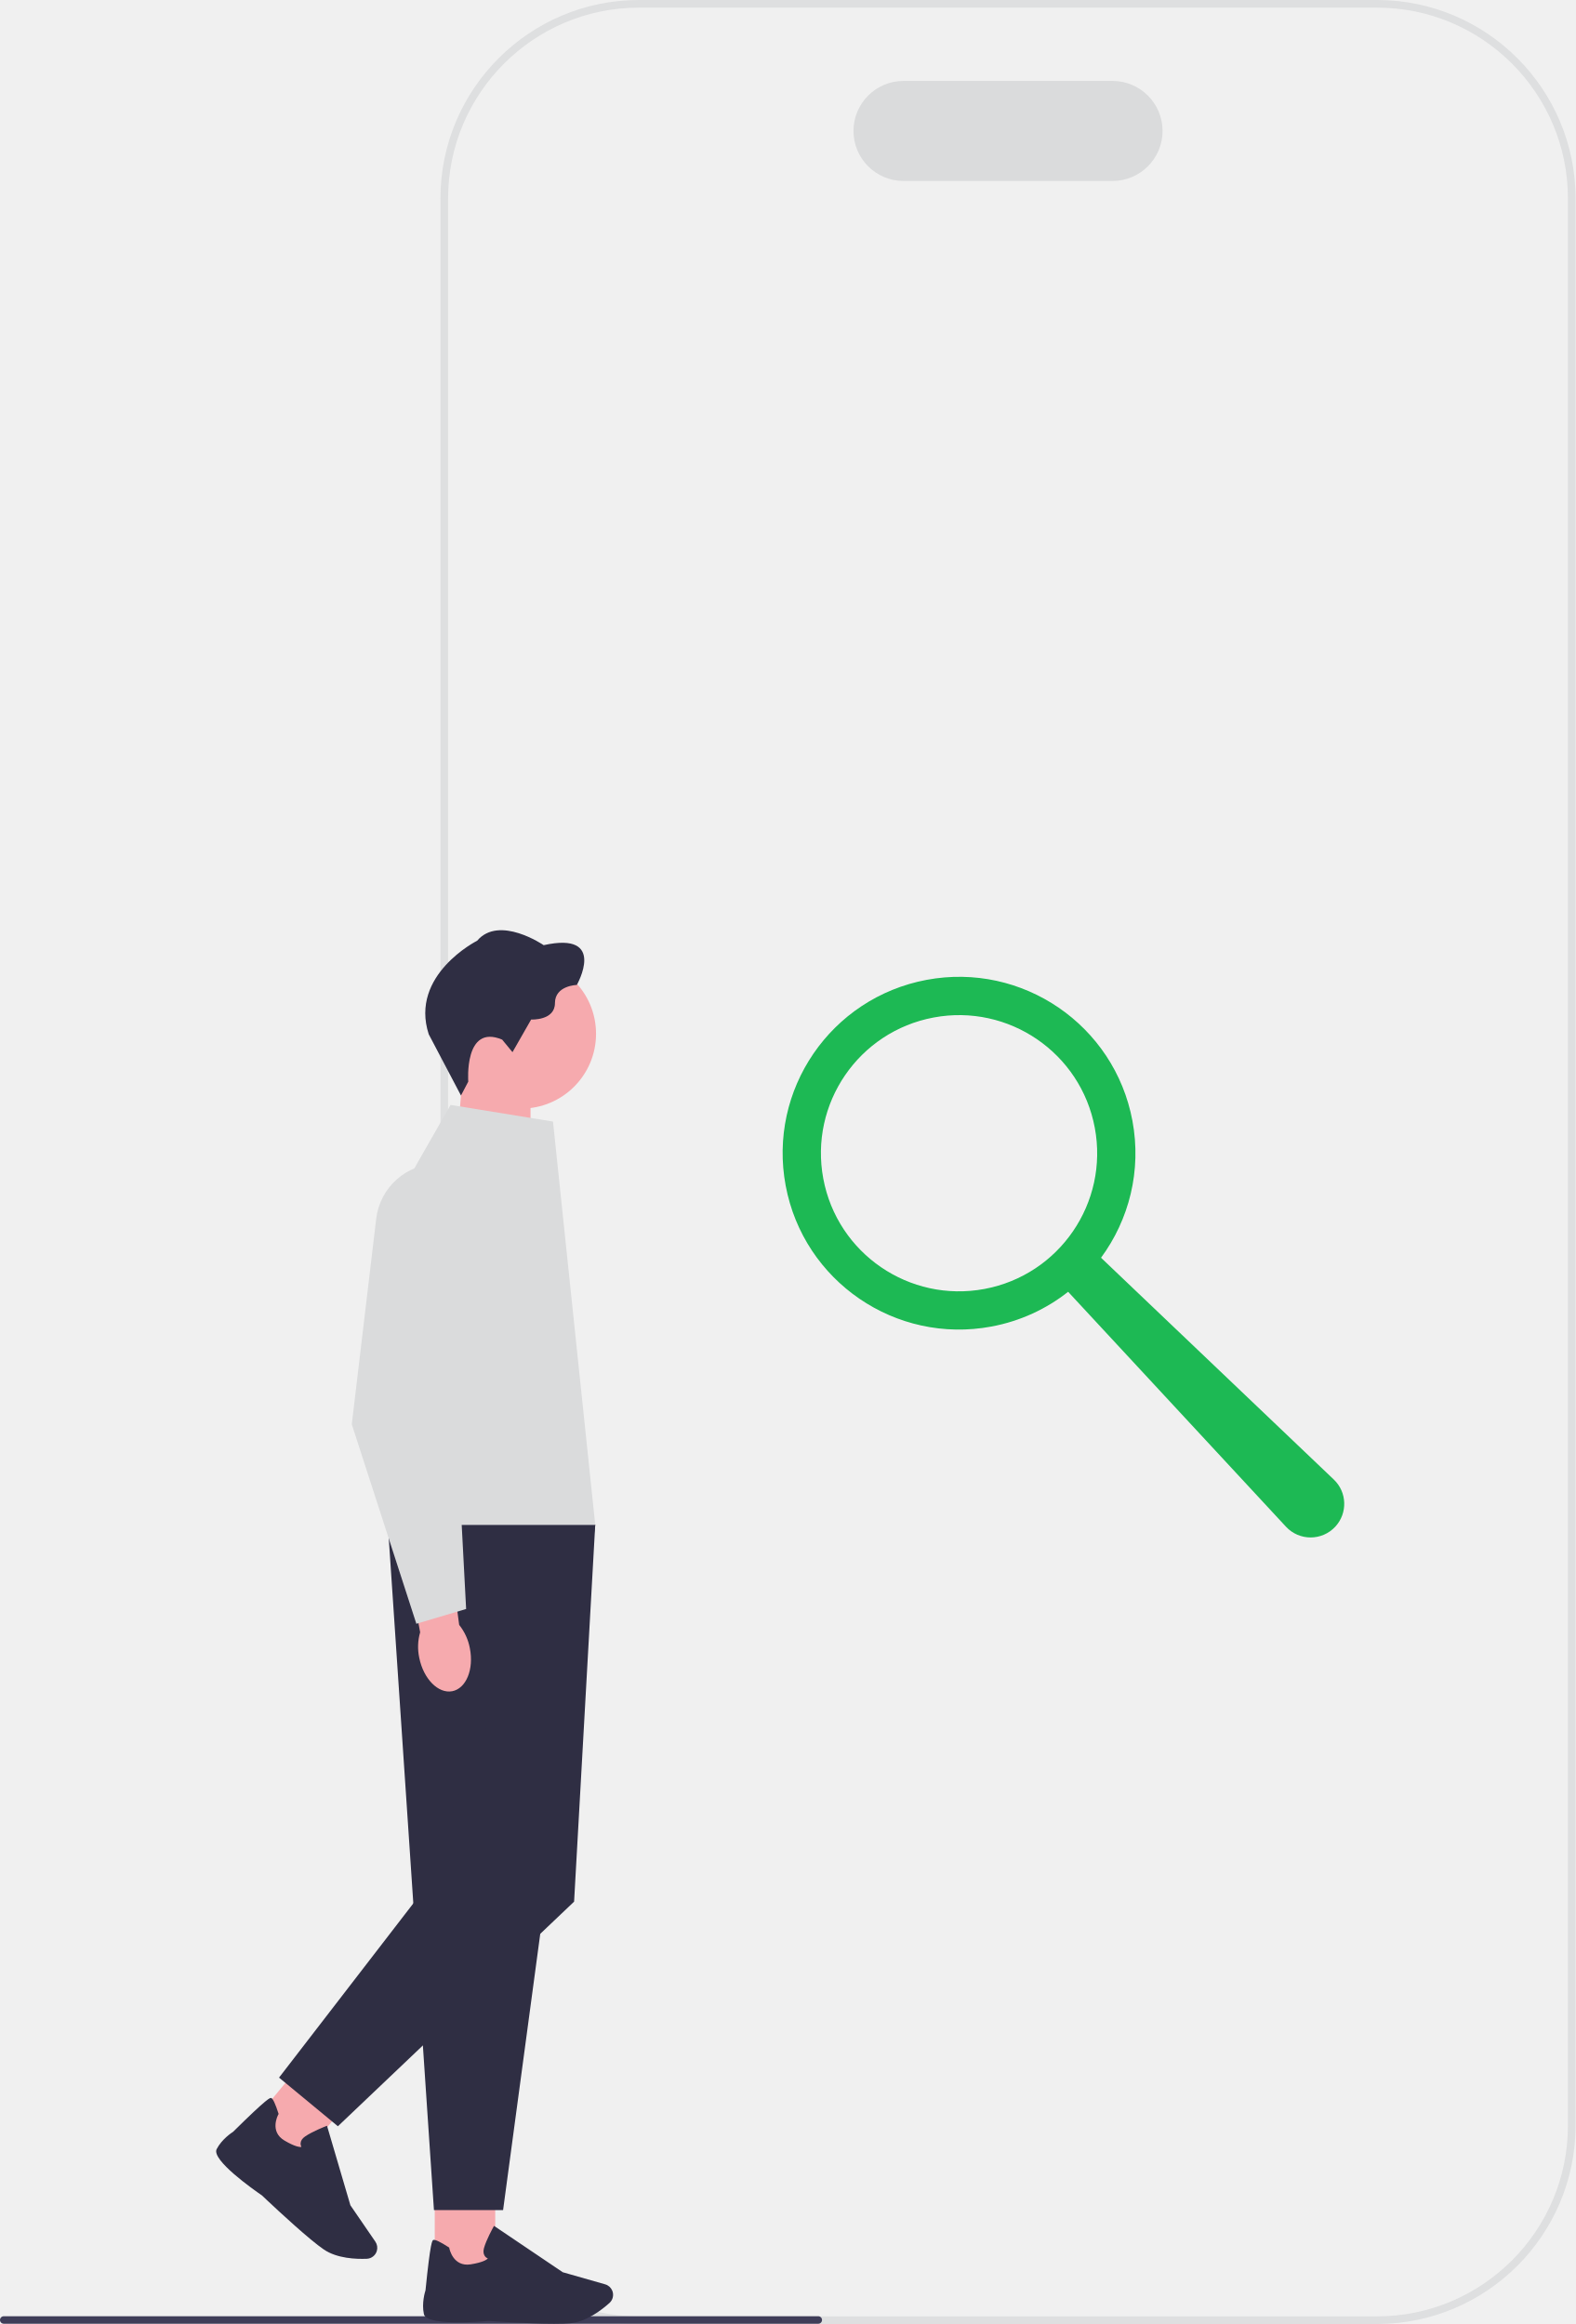
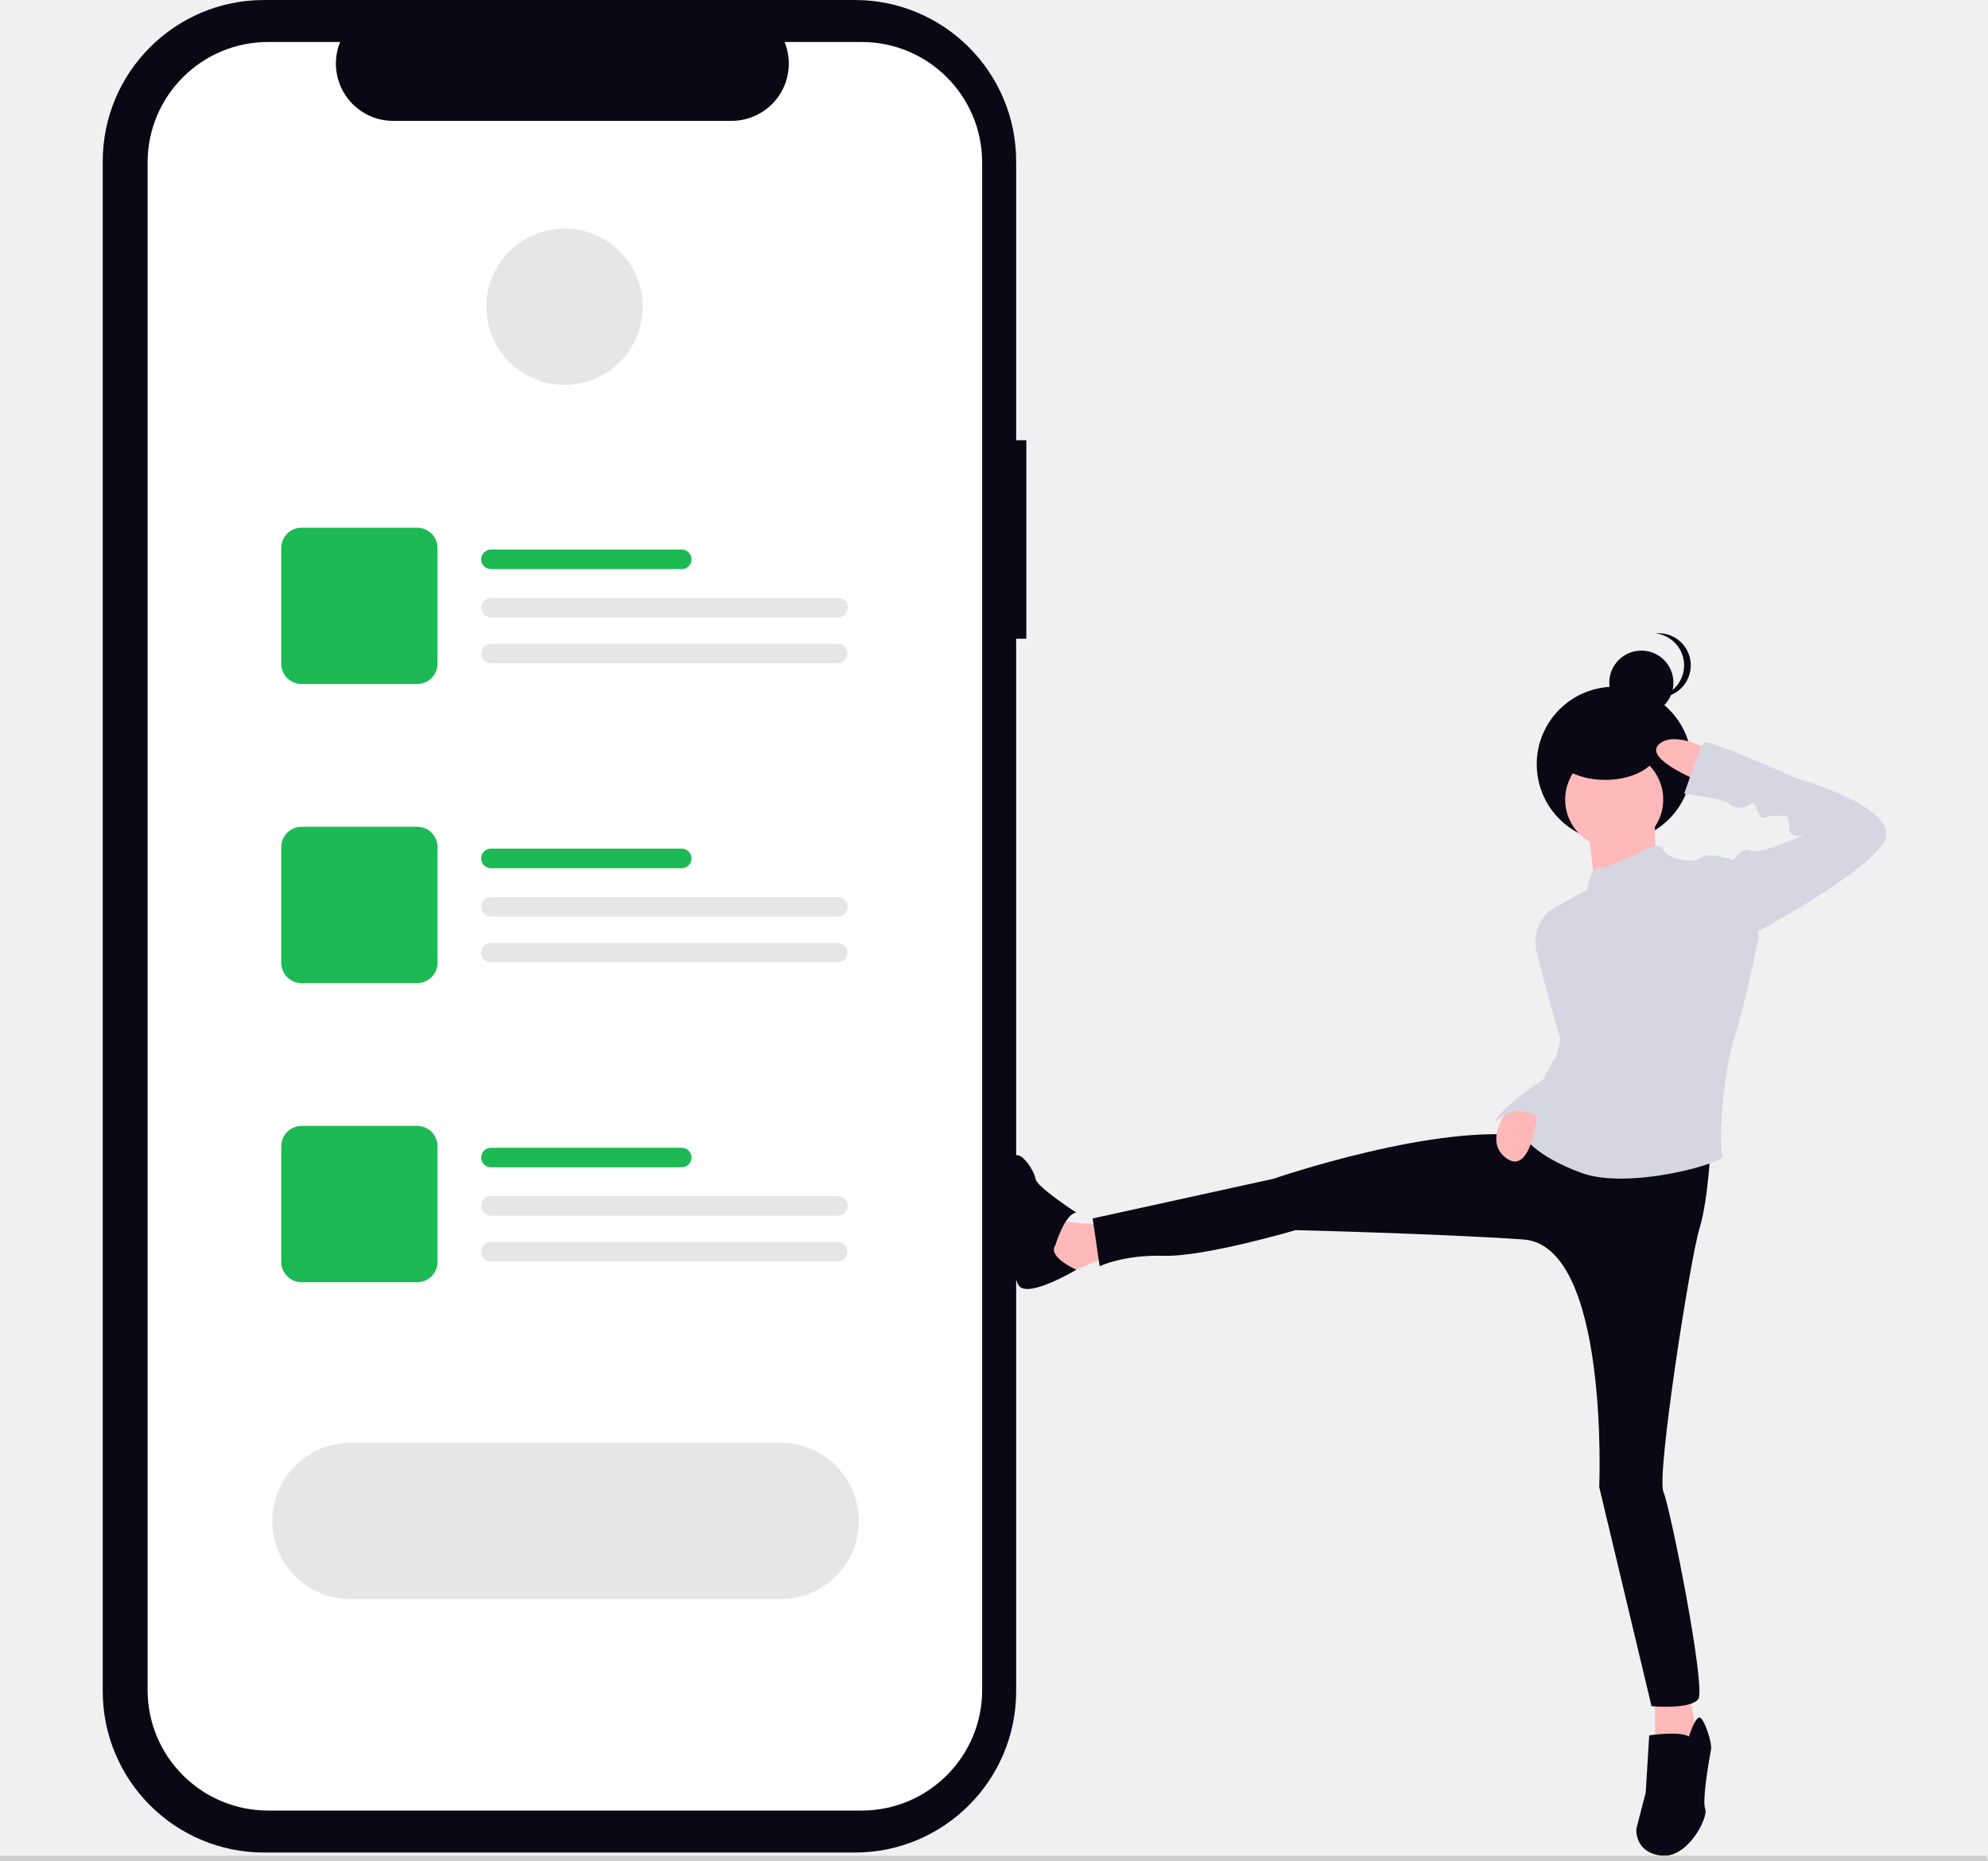
- <svg xmlns="http://www.w3.org/2000/svg" width="412.24" height="608.19" viewBox="0 0 412.24 608.19" role="img" artist="Katerina Limpitsouni" source="https://undraw.co/">
-   <path d="m360.3,608.19h-193.12c-28.64,0-51.94-23.3-51.94-51.94V51.94c0-28.64,23.3-51.94,51.94-51.94h193.12c28.64,0,51.94,23.3,51.94,51.94v504.31c0,28.64-23.3,51.94-51.94,51.94ZM167.18,2c-27.54,0-49.94,22.4-49.94,49.94v504.31c0,27.54,22.4,49.94,49.94,49.94h193.12c27.54,0,49.94-22.4,49.94-49.94V51.94c0-27.54-22.4-49.94-49.94-49.94h-193.12Z" fill="#dedfe0" />
-   <path d="m291.09,47.36h-54.69c-7.22,0-13.09-5.87-13.09-13.09s5.87-13.09,13.09-13.09h54.69c7.22,0,13.09,5.87,13.09,13.09s-5.87,13.09-13.09,13.09Z" fill="#dadbdc" />
-   <path d="m215.08,607.14c0,.54-.44.98-.98.98H.98c-.54,0-.98-.44-.98-.98s.44-.98.98-.98h213.12c.54,0,.98.44.98.98h0Z" fill="#3f3d58" />
-   <polygon points="119.16 304.11 138.81 310.57 138.81 282.29 120.98 282.29 119.16 304.11" fill="#f6aaae" />
-   <circle cx="136.37" cy="270.54" r="19.58" fill="#f6aaae" />
-   <path d="m131.39,272.07l2.7,3.28,4.88-8.54s6.23.32,6.23-4.3,5.72-4.75,5.72-4.75c0,0,8.09-14.13-8.67-10.41,0,0-11.63-7.97-17.41-1.16,0,0-17.73,8.93-12.66,24.48l8.43,16.02,1.91-3.63s-1.16-15.23,8.87-10.99Z" fill="#2f2e43" />
-   <rect x="113.75" y="572.09" width="15.82" height="22.44" fill="#f6aaae" />
-   <path d="m127.83,607.39c-2.71.25-16.24,1.31-16.92-1.79-.62-2.85.29-5.83.42-6.23,1.3-12.94,1.78-13.09,2.07-13.18.46-.13,1.81.5,3.99,1.91l.14.09.03.16c.04.2,1.01,4.95,5.59,4.23,3.14-.5,4.16-1.19,4.49-1.53-.27-.12-.6-.33-.83-.7-.34-.53-.4-1.21-.18-2.02.59-2.15,2.36-5.33,2.43-5.46l.2-.36,17.98,12.13,11.1,3.17c.84.24,1.51.84,1.85,1.64h0c.47,1.12.18,2.42-.72,3.23-2.02,1.81-6.02,4.92-10.23,5.3-1.12.1-2.6.14-4.26.14-6.95,0-17.08-.72-17.16-.73h.01v0Z" fill="#2f2e43" />
-   <rect x="67.95" y="544.168" width="22.44" height="15.82" transform="translate(-396.678 261.1714) rotate(-50.4)" fill="#f6aaae" />
-   <path d="m68.59,574.58c-2.24-1.54-13.35-9.34-11.9-12.16,1.34-2.59,3.94-4.3,4.3-4.53,9.25-9.14,9.72-8.95,10-8.83.44.19,1.07,1.54,1.86,4.01l.05.15-.08.14c-.1.18-2.38,4.46,1.61,6.82,2.74,1.62,3.97,1.73,4.43,1.68-.13-.26-.25-.64-.2-1.07.07-.62.46-1.19,1.16-1.67,1.83-1.28,5.21-2.6,5.36-2.66l.38-.15,6.12,20.81,6.53,9.52c.49.72.63,1.61.38,2.45h0c-.35,1.16-1.4,1.98-2.62,2.03-2.71.11-7.77-.05-11.26-2.44-.92-.63-2.09-1.54-3.37-2.6-5.35-4.43-12.7-11.44-12.76-11.5h.01v-0Z" fill="#2f2e43" />
-   <path d="m155.74,399.02h-54.26l12.06,179.36h18.09l24.12-179.36h0l-.01-0Z" fill="#2f2e43" />
-   <polygon points="144.69 408.9 155.74 399.02 150.21 497.66 88.41 556.44 73.01 543.71 109.01 496.99 144.69 408.9" fill="#2f2e43" />
-   <path d="m144.69,293.51l-26.8-4.35-8.32,14.55c-10.58,18.5-14.89,39.92-12.3,61.07l4.21,34.25h54.26l-11.05-105.51h0l0-.01Z" fill="#dadbdc" />
-   <path id="uuid-a048c2b9-908a-4c55-bce2-85345ea0567b-888" d="m122.93,431.31c1.11,5.53-.96,10.58-4.61,11.28-3.66.69-7.52-3.23-8.63-8.77-.47-2.21-.39-4.49.24-6.66l-4.4-23.51,11.5-1.79,3.11,23.37c1.42,1.79,2.38,3.87,2.79,6.09h0v-.01Z" fill="#f6aaae" />
-   <path d="m108.94,424.94l-16.89-52.18v-.08l6.38-53.73c.98-8.23,7.96-14.43,16.24-14.43,5.07,0,9.77,2.29,12.89,6.29s4.21,9.11,2.98,14.04l-11.27,45.07,2.69,51.15-13.03,3.87h.01v-0Z" fill="#dadbdc" />
-   <path d="m205.57,310.29c4.69,25.05,28.8,41.56,53.86,36.86,7.58-1.42,14.38-4.62,20.04-9.09h0l57,61.48c3.49,3.76,9.44,3.75,12.92-.03h0c3.25-3.53,3.07-9.01-.41-12.32l-60.9-58.04c7.32-9.94,10.66-22.77,8.21-35.86-4.69-25.05-28.8-41.56-53.86-36.86s-41.56,28.8-36.86,53.86h0v-0Zm9.84-1.84c-3.67-19.62,9.25-38.5,28.87-42.17,19.62-3.67,38.5,9.25,42.17,28.87s-9.25,38.5-28.87,42.17-38.5-9.25-42.17-28.87h-0Z" fill="#1db954" />
+ <svg xmlns="http://www.w3.org/2000/svg" width="781.09" height="731.054" viewBox="0 0 781.09 731.054" role="img" artist="Katerina Limpitsouni" source="https://undraw.co/">
+   <g id="Group_73" data-name="Group 73" transform="translate(-586 -169.191)">
+     <path id="Path_1101-2627" data-name="Path 1101" d="M629.252,252.139h-4V142.593a63.4,63.4,0,0,0-63.4-63.4H329.765a63.4,63.4,0,0,0-63.4,63.4V743.568a63.4,63.4,0,0,0,63.4,63.4H561.851a63.4,63.4,0,0,0,63.4-63.4V330.115h4Z" transform="translate(360 90)" fill="#090814" />
+     <path id="Path_1102-2628" data-name="Path 1102" d="M564.409,95.686H534.115a22.495,22.495,0,0,1-20.827,30.991H380.328A22.495,22.495,0,0,1,359.5,95.686h-28.3a47.348,47.348,0,0,0-47.348,47.348V743.127a47.348,47.348,0,0,0,47.348,47.348h233.2a47.348,47.348,0,0,0,47.348-47.348V143.034A47.348,47.348,0,0,0,564.41,95.686Z" transform="translate(360.143 90)" fill="#fff" />
+     <g id="Group_70" data-name="Group 70" transform="translate(17.473 -57.904)">
+       <path id="Path_1118-2629" data-name="Path 1118" d="M3.838,0H78.822a3.838,3.838,0,1,1,0,7.676H3.838A3.838,3.838,0,0,1,3.838,0Z" transform="translate(757.57 678)" fill="#1db954" />
+       <path id="Path_1117-2630" data-name="Path 1117" d="M3.838,0H140.231a3.838,3.838,0,0,1,0,7.676H3.838A3.838,3.838,0,0,1,3.838,0Z" transform="translate(757.57 697)" fill="#e6e6e6" />
+       <path id="Path_1116-2631" data-name="Path 1116" d="M3.838,0H140.09a3.838,3.838,0,0,1,0,7.676H3.838A3.838,3.838,0,0,1,3.838,0Z" transform="translate(757.57 715)" fill="#e6e6e6" />
+       <path id="Path_1119-2632" data-name="Path 1119" d="M8,0H53.409a8,8,0,0,1,8,8V53.409a8,8,0,0,1-8,8H8a8,8,0,0,1-8-8V8A8,8,0,0,1,8,0Z" transform="translate(679.03 669.409)" fill="#1db954" />
+     </g>
+     <circle id="Ellipse_191" data-name="Ellipse 191" cx="30.449" cy="30.449" r="30.449" transform="translate(1189.79 438.983)" fill="#090814" />
+     <path id="Path_1103-2633" data-name="Path 1103" d="M876.271,399.7s-.458,18.8,1.375,19.254-25.214,7.793-25.214,7.793l-2.751-25.672Z" transform="translate(360 90)" fill="#ffb9b9" />
+     <path id="Path_1104-2634" data-name="Path 1104" d="M662.644,560.155s-20.171,0-20.629-2.292-4.584,18.8-4.584,18.8l8.252,2.751s15.587-6.876,16.962-6.876S662.644,560.155,662.644,560.155Z" transform="translate(360 90)" fill="#ffb9b9" />
+     <path id="Path_1105-2635" data-name="Path 1105" d="M640.639,568.406s3.667-12.378,8.252-12.836c0,0-15.587-10.085-16.045-13.294s-5.96-11.461-8.252-8.71-2.292,46.3,1.834,50.886,22.463-6.444,22.463-6.444S637.43,572.991,640.639,568.406Z" transform="translate(360 90)" fill="#090814" />
+     <path id="Path_1106-2636" data-name="Path 1106" d="M688.314,664.793l3.667,19.712-16.962,2.751V664.793Z" transform="translate(561.252 169.191)" fill="#ffb9b9" />
+     <path id="Path_1107-2637" data-name="Path 1107" d="M889.566,761.4s2.751-8.71,4.584-7.335,4.584,10.085,4.126,12.378-3.667,20.171-2.292,23.38-6.876,19.712-17.42,18.337-9.627-10.544-9.627-10.544l3.667-14.211,1.375-22.463S885.9,759.112,889.566,761.4Z" transform="translate(360 90)" fill="#090814" />
+     <circle id="Ellipse_192" data-name="Ellipse 192" cx="12.6" cy="12.6" r="12.6" transform="translate(1218.291 424.786)" fill="#090814" />
+     <path id="Path_1108-2638" data-name="Path 1108" d="M887.691,340.56A12.6,12.6,0,0,0,876.4,328.029a12.735,12.735,0,0,1,1.312-.068,12.6,12.6,0,1,1,0,25.2,12.74,12.74,0,0,1-1.313-.068,12.6,12.6,0,0,0,11.287-12.532Z" transform="translate(360 90)" fill="#090814" />
+     <circle id="Ellipse_193" data-name="Ellipse 193" cx="19.254" cy="19.254" r="19.254" transform="translate(1200.972 464.033)" fill="#ffb9b9" />
+     <path id="Path_1109-2639" data-name="Path 1109" d="M898.276,527.148s-.917,22.921-4.584,34.841-16.889,96.8-14.139,103.222,16.889,77.4,13.68,81.524-18.337,2.751-18.337,2.751l-20.557-86.109s4.053-94.971-29.87-97.263-89.394-3.667-89.394-3.667-35.757,10.544-51.8,10.085-25.214,4.126-25.214,4.126l-2.751-18.8,71.056-15.587s65.1-22.463,100.854-16.5S898.276,527.148,898.276,527.148Z" transform="translate(360 90)" fill="#090814" />
+     <path id="Path_1110-2640" data-name="Path 1110" d="M872.6,413s5.5-3.209,6.876,0,11,5.96,14.67,3.209,12.836.917,12.836.917l10.085,29.8s-5.043,25.672-9.627,39.883-6.418,43.551-4.584,46.3-36.674,13.753-55.47,6.876-22.921-14.67-22.921-14.67,20.629-29.339,13.753-43.092-1.375-29.339-1.375-29.339L834.1,437.3l15.587-8.71s.917-8.252,4.584-8.252S872.6,413,872.6,413Z" transform="translate(360 90)" fill="#d6d6e3" />
+     <path id="Path_1111-2641" data-name="Path 1111" d="M840.972,437.754H834.1a15.39,15.39,0,0,0-4.584,14.211c1.834,8.71,10.1,37.587,10.1,37.587l6.858-17.874Z" transform="translate(360 90)" fill="#d6d6e3" />
+     <path id="Path_1112-2642" data-name="Path 1112" d="M821.226,511.375s-13.719,14.856-3.634,22.649,12.571-17.879,12.571-17.879Z" transform="translate(360 90)" fill="#ffb8b8" />
+     <path id="Path_1113-2643" data-name="Path 1113" d="M840.972,480.388l-3.209,12.836-5.5,10.085s-18.8,12.378-18.8,16.962c0,0,8.252-10.544,18.8,0l9.4-22.692Z" transform="translate(360 90)" fill="#d6d6e3" />
+     <ellipse id="Ellipse_194" data-name="Ellipse 194" cx="21" cy="12.6" rx="21" ry="12.6" transform="translate(1195.698 450.377)" fill="#090814" />
+     <path id="Path_1114-2644" data-name="Path 1114" d="M898.276,374.033s-14.67-8.252-20.629-2.292,17.879,15.128,17.879,15.128Z" transform="translate(360 90)" fill="#ffb9b9" />
+     <path id="Path_1115-2645" data-name="Path 1115" d="M903.777,419.417l3.209-2.292s3.667-5.5,6.876-3.667,22-6.876,22-6.876-6.876,3.209-6.876-2.292-.917-4.584-5.5-4.584-4.584,2.292-6.418-.917-.917-5.043-4.126-3.209-6.876.458-7.793-.917-17.42-3.667-17.42-3.667,6.418-18.8,7.793-20.171S932.2,385.035,932.2,385.035s44.468,12.378,33.007,26.589-52.719,35.757-52.719,35.757Z" transform="translate(360 90)" fill="#d6d6e3" />
+     <g id="Group_71" data-name="Group 71" transform="translate(17.473 -175.409)">
+       <path id="Path_1118-2-2646" data-name="Path 1118" d="M3.838,0H78.822a3.838,3.838,0,1,1,0,7.676H3.838A3.838,3.838,0,0,1,3.838,0Z" transform="translate(757.57 678)" fill="#1db954" />
+       <path id="Path_1117-2-2647" data-name="Path 1117" d="M3.838,0H140.231a3.838,3.838,0,0,1,0,7.676H3.838A3.838,3.838,0,0,1,3.838,0Z" transform="translate(757.57 697)" fill="#e6e6e6" />
+       <path id="Path_1116-2-2648" data-name="Path 1116" d="M3.838,0H140.09a3.838,3.838,0,0,1,0,7.676H3.838A3.838,3.838,0,0,1,3.838,0Z" transform="translate(757.57 715)" fill="#e6e6e6" />
+       <path id="Path_1119-2-2649" data-name="Path 1119" d="M8,0H53.409a8,8,0,0,1,8,8V53.409a8,8,0,0,1-8,8H8a8,8,0,0,1-8-8V8A8,8,0,0,1,8,0Z" transform="translate(679.03 669.409)" fill="#1db954" />
+     </g>
+     <g id="Group_72" data-name="Group 72" transform="translate(17.473 -292.913)">
+       <path id="Path_1118-3-2650" data-name="Path 1118" d="M3.838,0H78.822a3.838,3.838,0,1,1,0,7.676H3.838A3.838,3.838,0,0,1,3.838,0Z" transform="translate(757.57 678)" fill="#1db954" />
+       <path id="Path_1117-3-2651" data-name="Path 1117" d="M3.838,0H140.231a3.838,3.838,0,0,1,0,7.676H3.838A3.838,3.838,0,0,1,3.838,0Z" transform="translate(757.57 697)" fill="#e6e6e6" />
+       <path id="Path_1116-3-2652" data-name="Path 1116" d="M3.838,0H140.09a3.838,3.838,0,0,1,0,7.676H3.838A3.838,3.838,0,0,1,3.838,0Z" transform="translate(757.57 715)" fill="#e6e6e6" />
+       <path id="Path_1119-3-2653" data-name="Path 1119" d="M8,0H53.409a8,8,0,0,1,8,8V53.409a8,8,0,0,1-8,8H8a8,8,0,0,1-8-8V8A8,8,0,0,1,8,0Z" transform="translate(679.03 669.409)" fill="#1db954" />
+     </g>
+     <rect id="Rectangle_347" data-name="Rectangle 347" width="230.409" height="61.409" rx="30.705" transform="translate(693 736.01)" fill="#e6e6e6" />
+     <rect id="Rectangle_348" data-name="Rectangle 348" width="61.409" height="61.409" rx="30.705" transform="translate(777.103 258.991)" fill="#e6e6e6" />
+     <path id="Path_610-2654" data-name="Path 610" d="M781.09,465.237H0v-2H780.307Z" transform="translate(586 435.009)" fill="#ccc" />
+   </g>
</svg>
